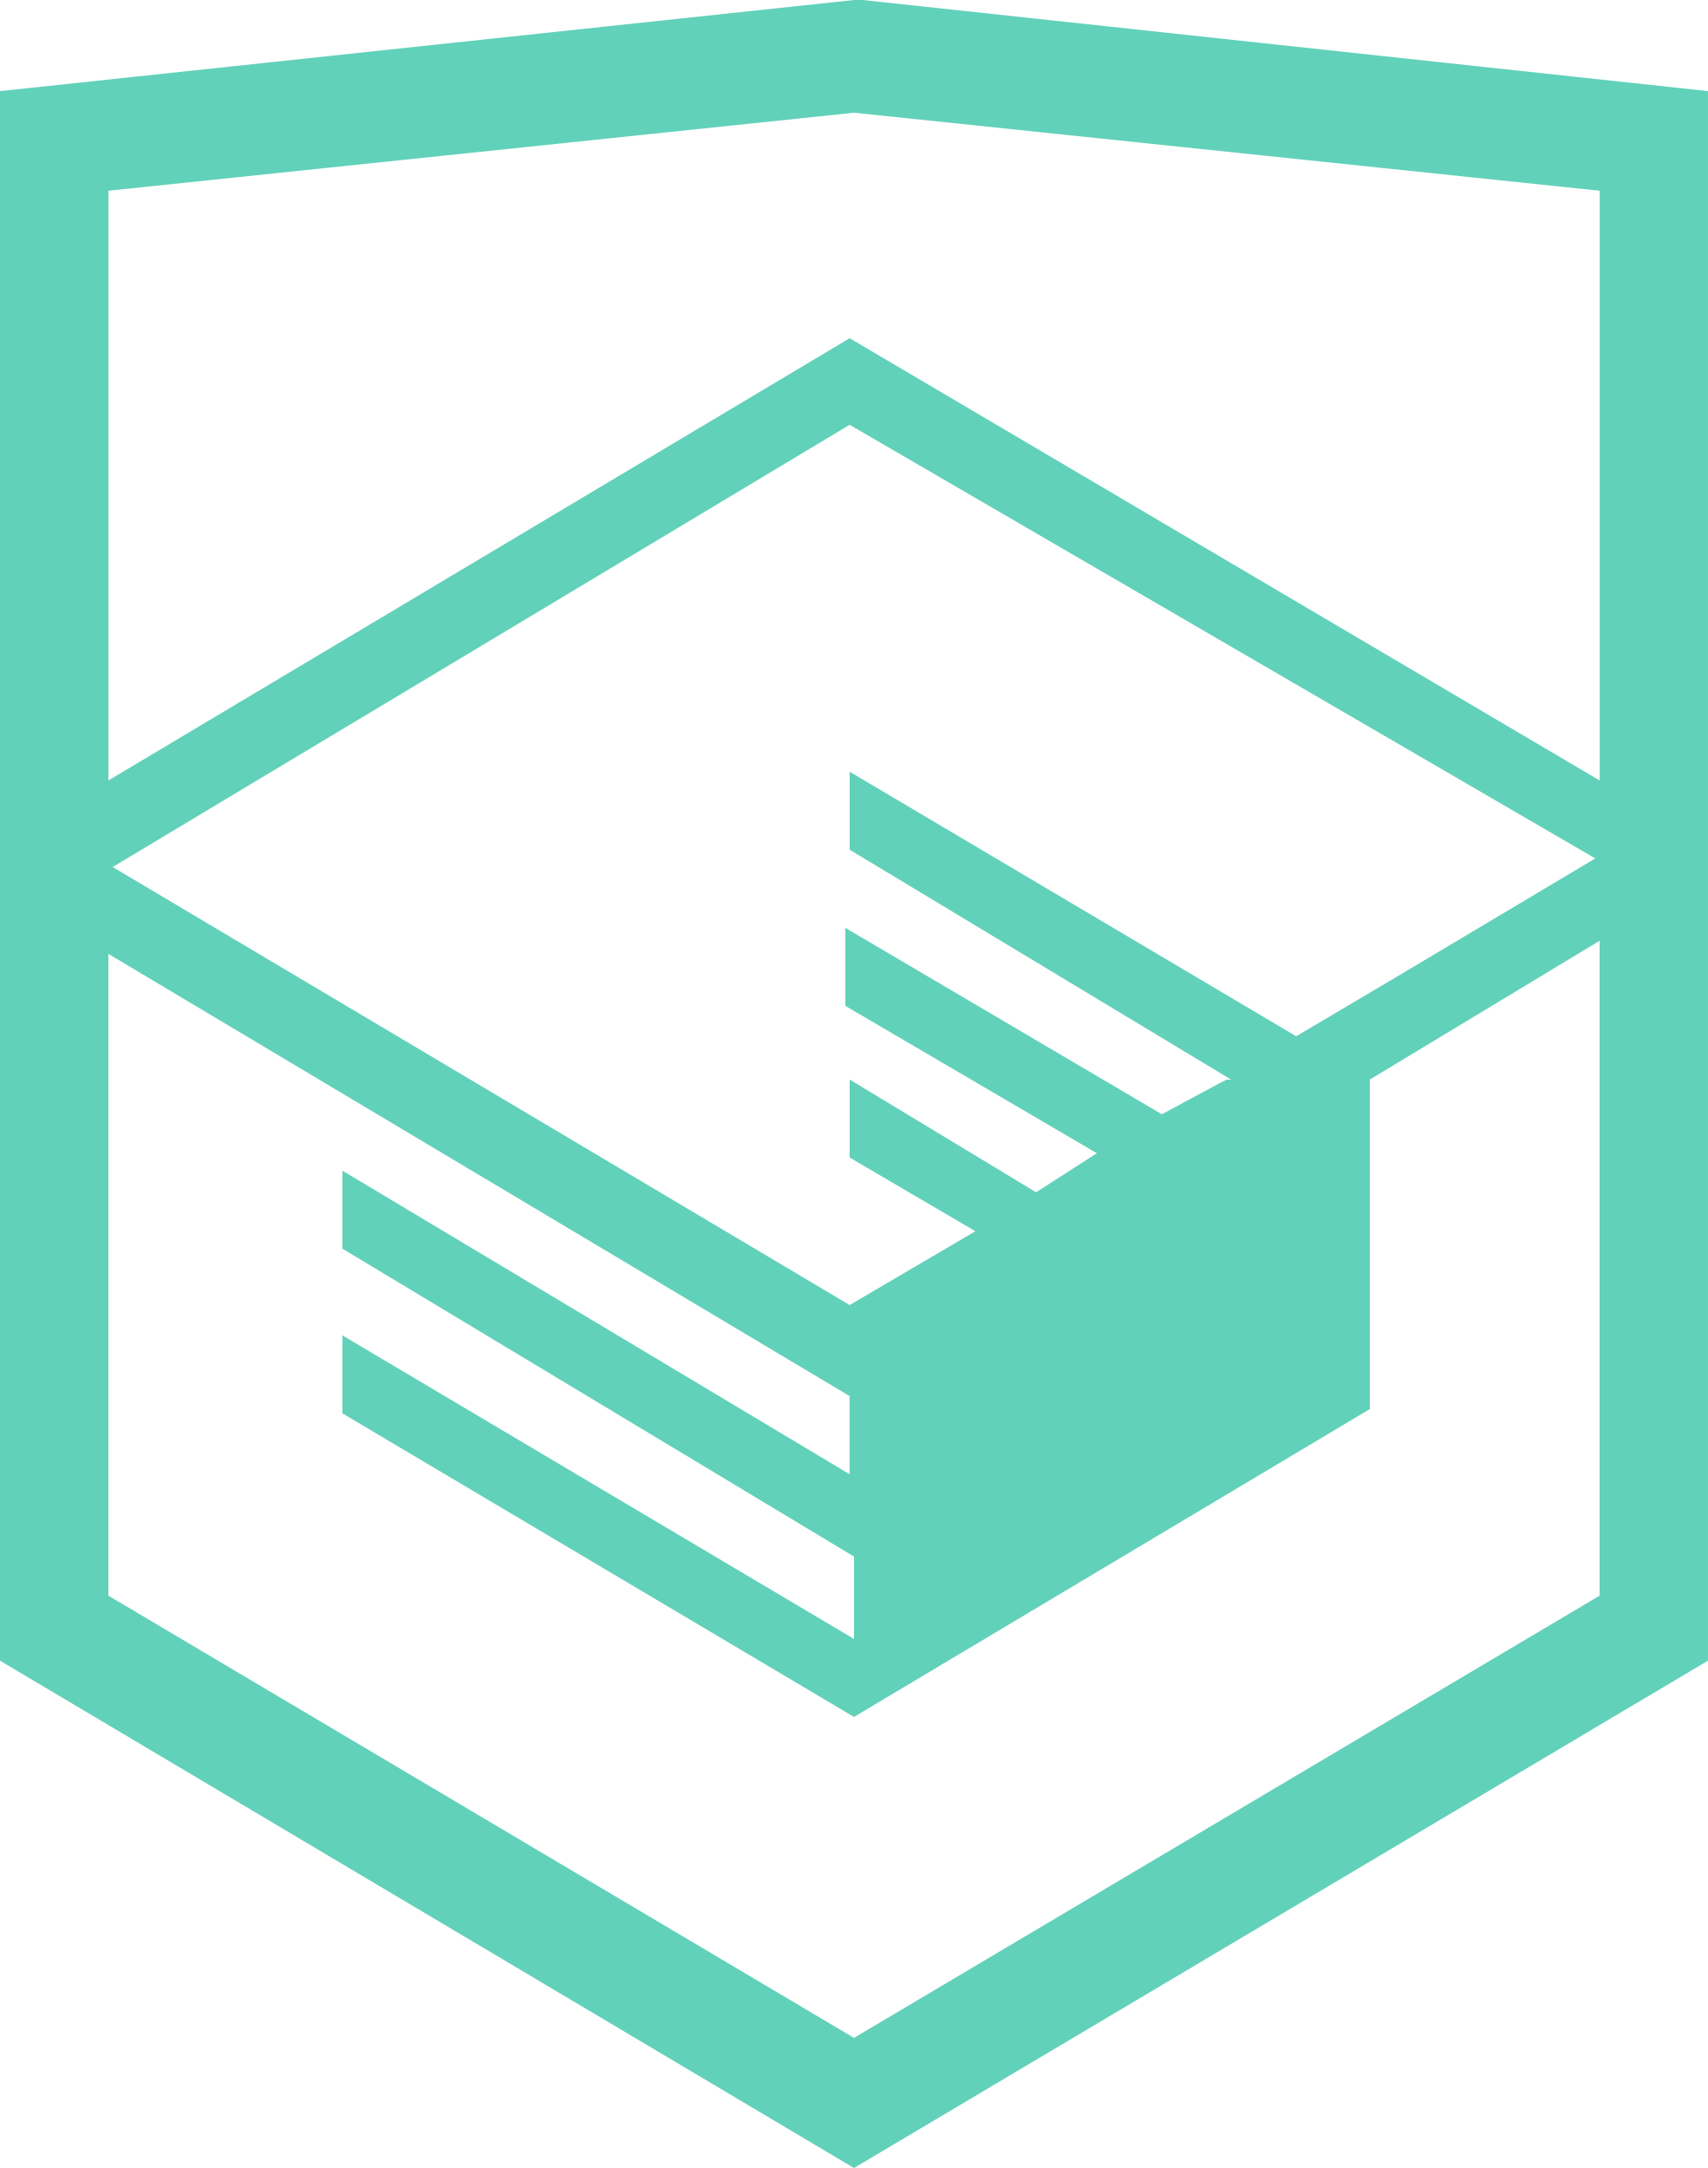
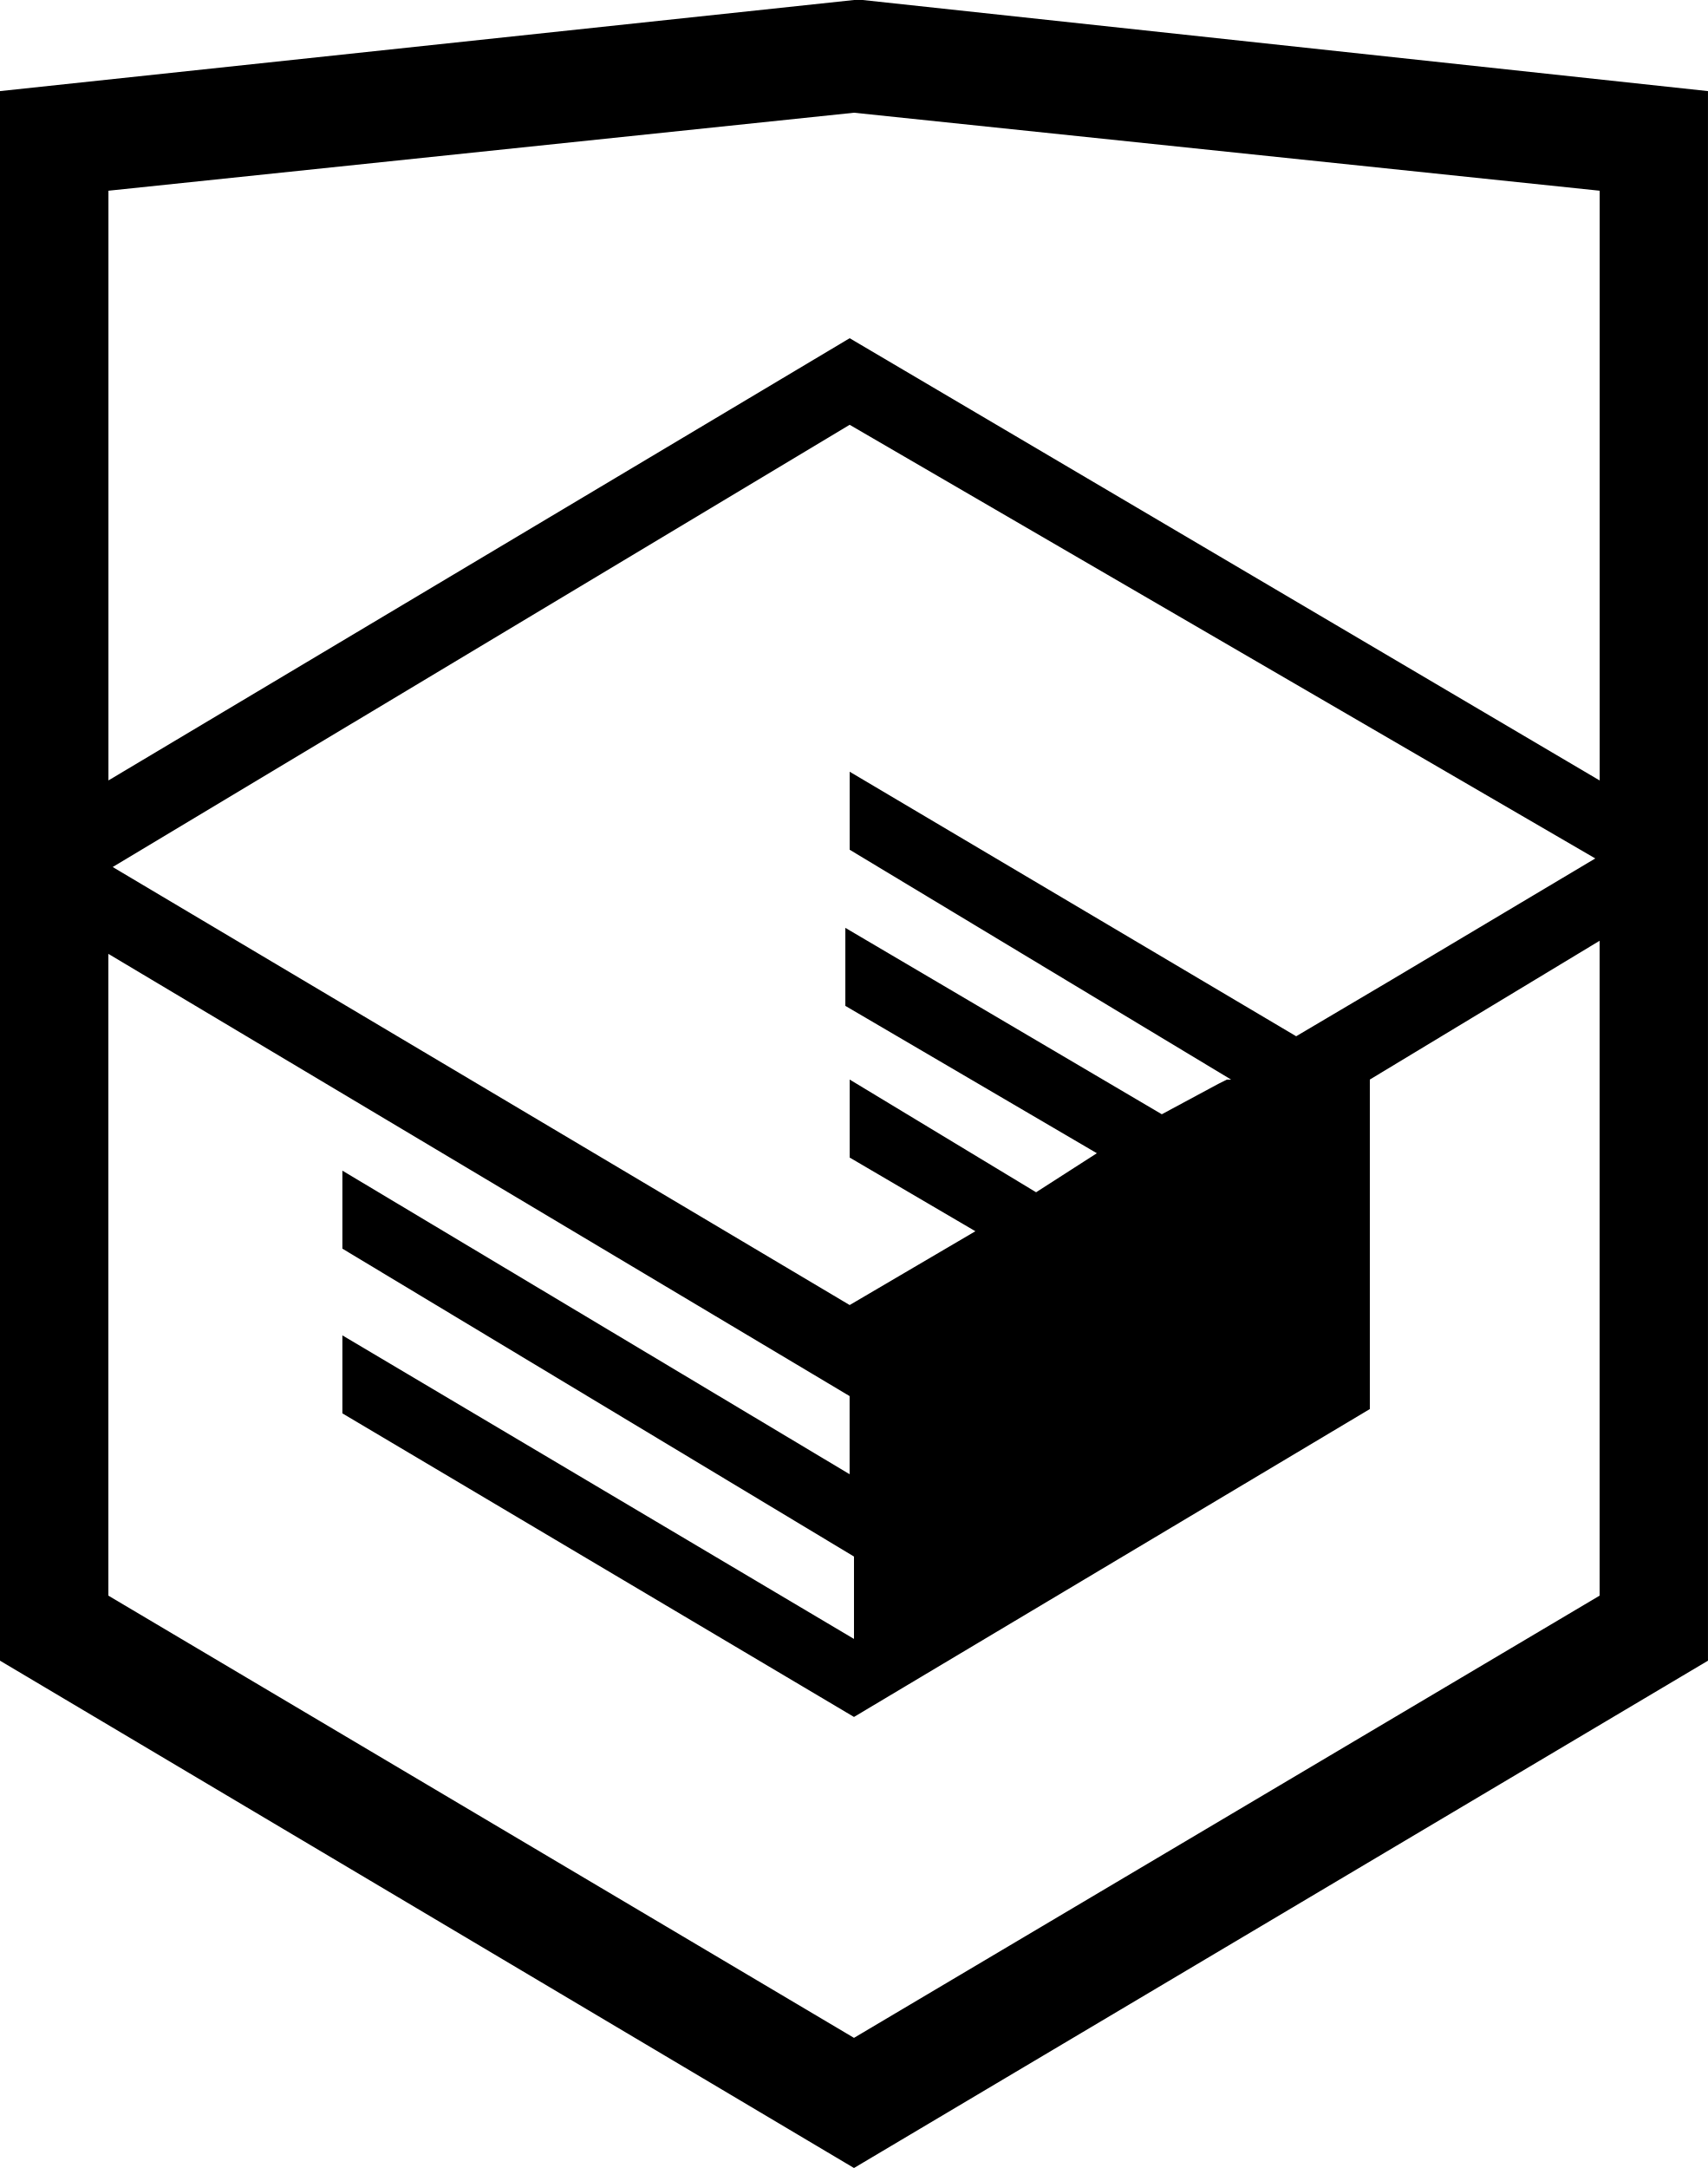
<svg xmlns="http://www.w3.org/2000/svg" version="1.1" id="Слой_1" x="0px" y="0px" width="26.084px" height="33.102px" viewBox="-238.092 528.983 26.084 33.102" enable-background="new -238.092 528.983 26.084 33.102" xml:space="preserve">
-   <path fill="#62D1BA" d="M-224.917,528.983h-0.133l-13.042,1.391v23.965l13.042,7.746l13.042-7.746v-23.965L-224.917,528.983z   M-213.663,553.346l-11.387,6.752l-11.387-6.752v-9.799l11.32,6.752v1.193l-7.746-4.635v1.191l7.813,4.701v1.258l-7.813-4.635v1.191  l7.813,4.635l7.878-4.701v-5.031l3.509-2.119V553.346L-213.663,553.346z M-213.729,542.09l-3.112,1.854l-1.456,0.861l-6.819-4.039  v1.191l5.826,3.51h-0.066l-0.132,0.066l-0.861,0.463l-4.833-2.846v1.191l3.841,2.25l-0.928,0.596l-2.847-1.721v1.191l1.92,1.125  l-1.92,1.127l-11.255-6.688l11.255-6.752L-213.729,542.09L-213.729,542.09z M-213.663,540.899l-11.453-6.752l-11.32,6.752v-9.004  l11.387-1.191l11.387,1.191V540.899L-213.663,540.899z" />
+   <path d="M-224.917,528.983h-0.133l-13.042,1.391v23.965l13.042,7.746l13.042-7.746v-23.965L-224.917,528.983z   M-213.663,553.346l-11.387,6.752l-11.387-6.752v-9.799l11.32,6.752v1.193l-7.746-4.635v1.191l7.813,4.701v1.258l-7.813-4.635v1.191  l7.813,4.635l7.878-4.701v-5.031l3.509-2.119V553.346L-213.663,553.346z M-213.729,542.09l-3.112,1.854l-1.456,0.861l-6.819-4.039  v1.191l5.826,3.51h-0.066l-0.132,0.066l-0.861,0.463l-4.833-2.846v1.191l3.841,2.25l-0.928,0.596l-2.847-1.721v1.191l1.92,1.125  l-1.92,1.127l-11.255-6.688l11.255-6.752L-213.729,542.09L-213.729,542.09z M-213.663,540.899l-11.453-6.752l-11.32,6.752v-9.004  l11.387-1.191l11.387,1.191V540.899L-213.663,540.899z" />
</svg>
